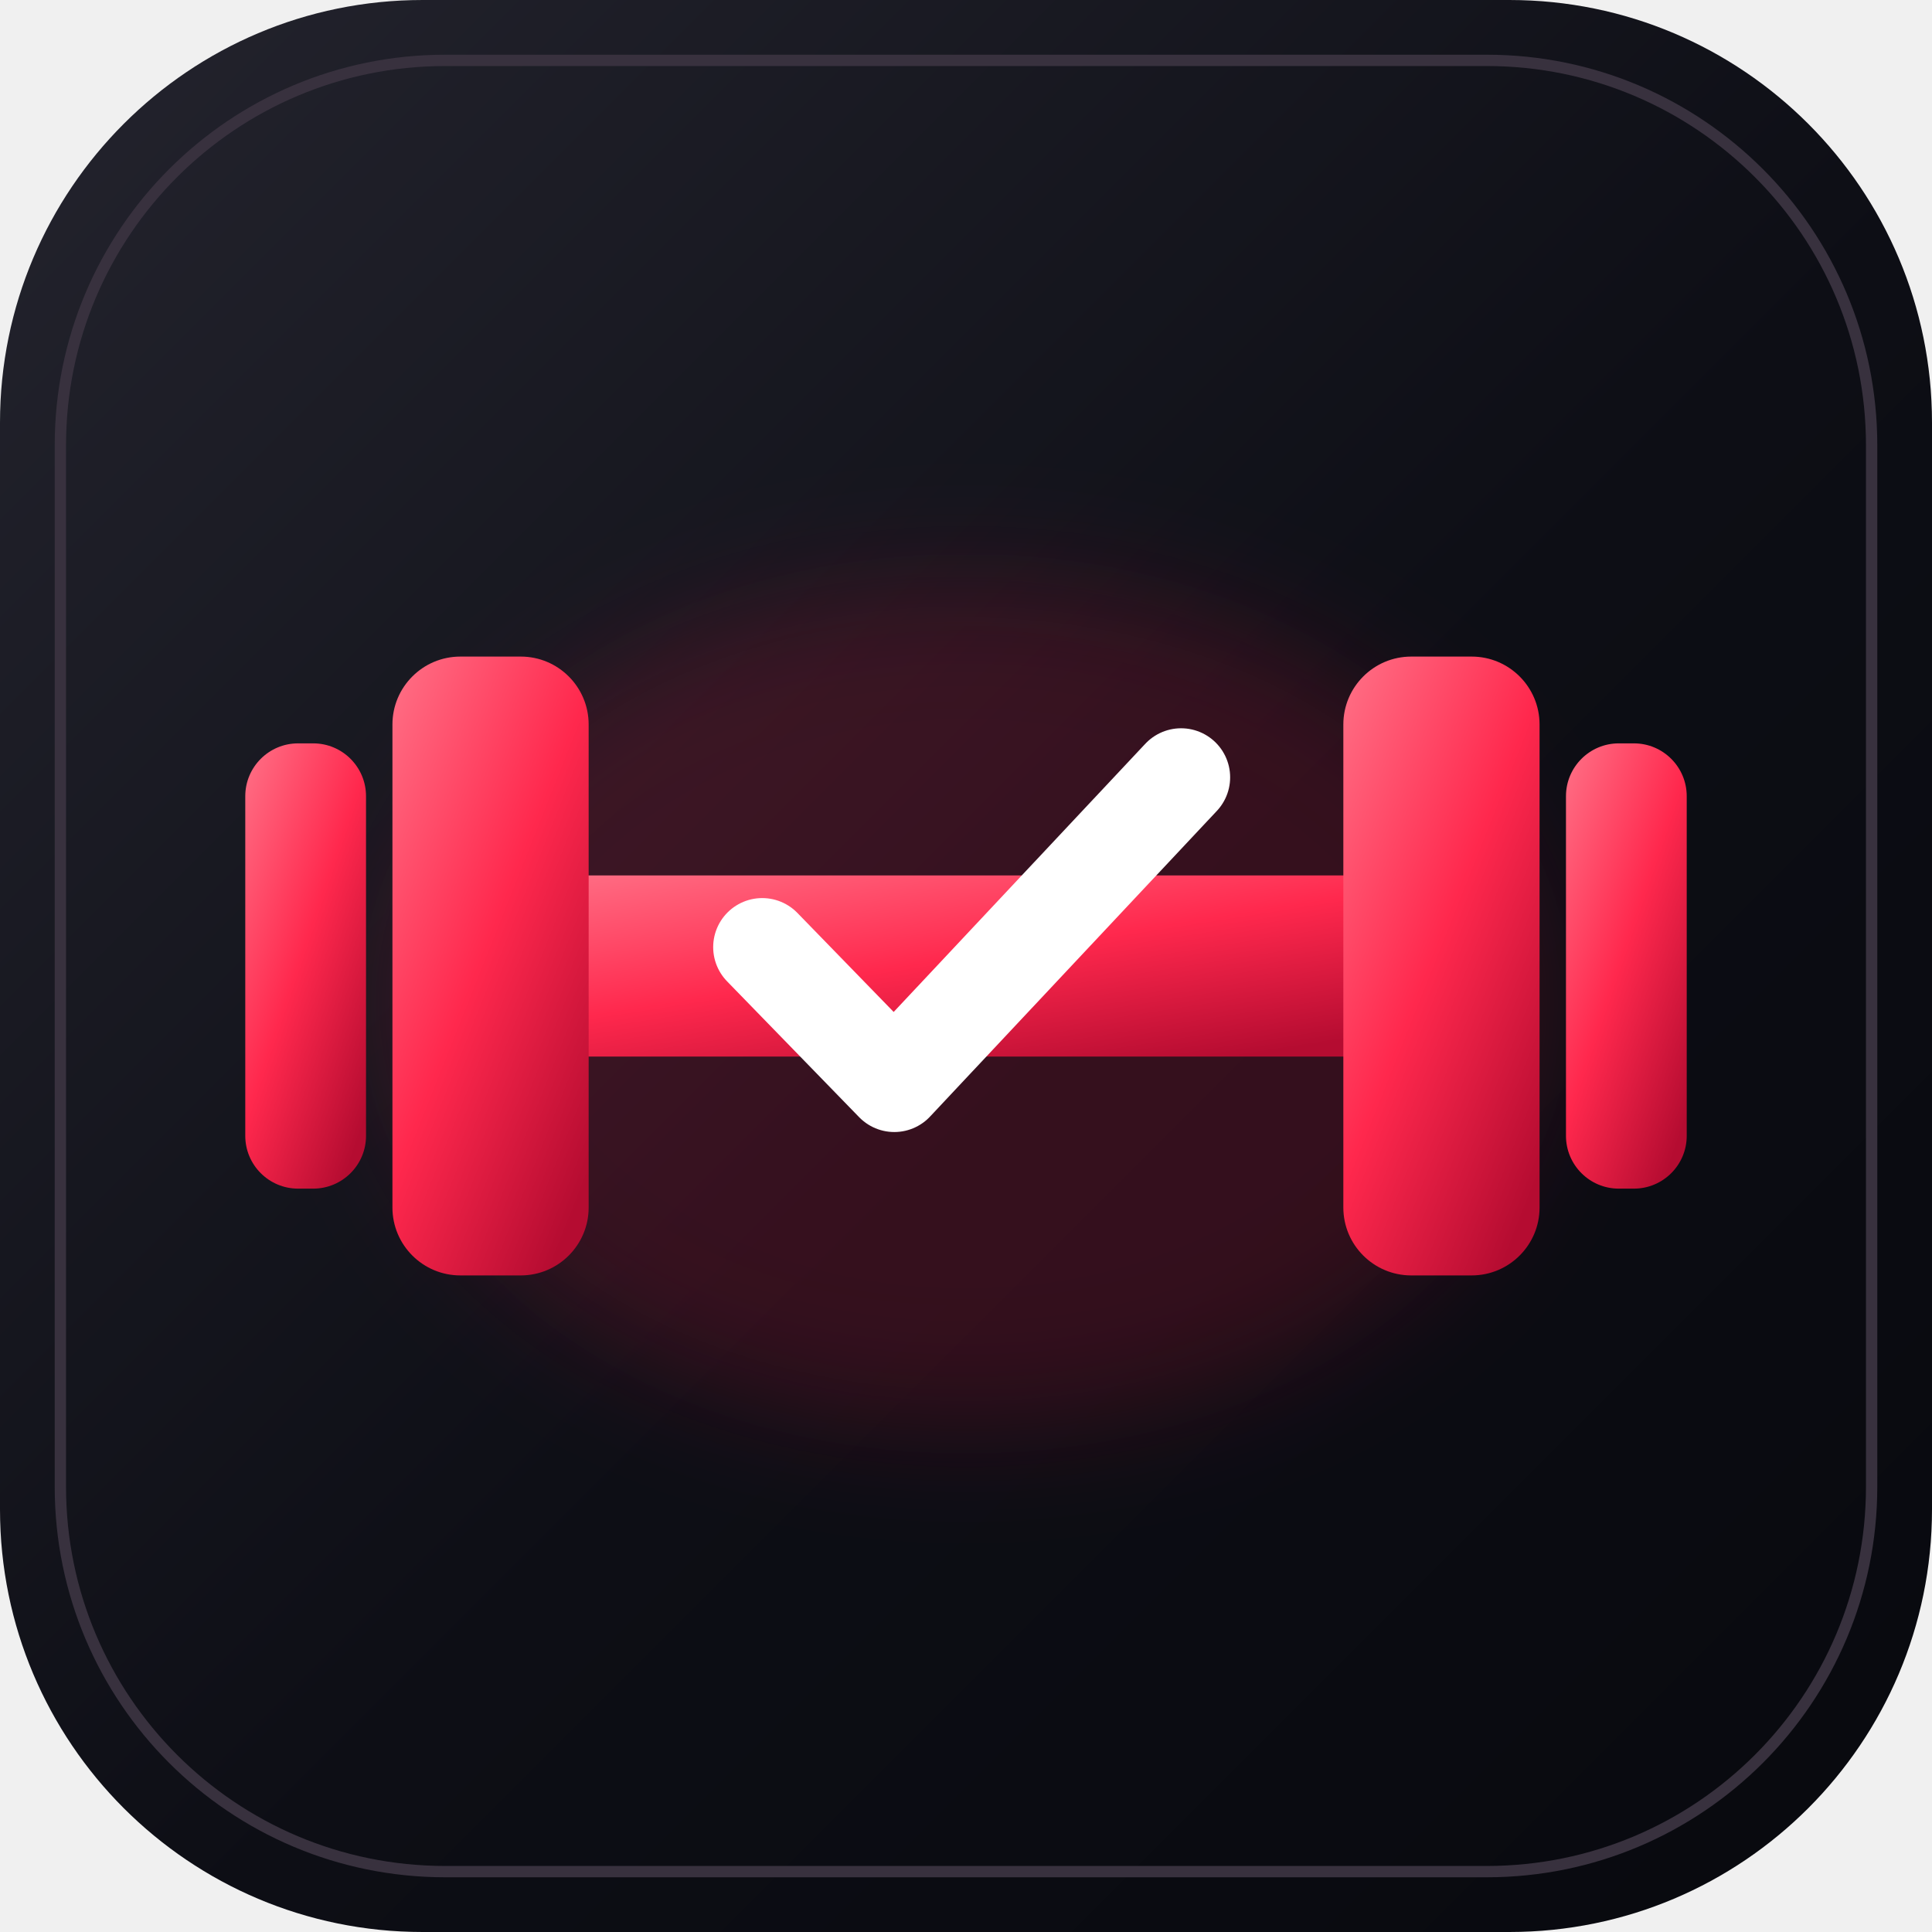
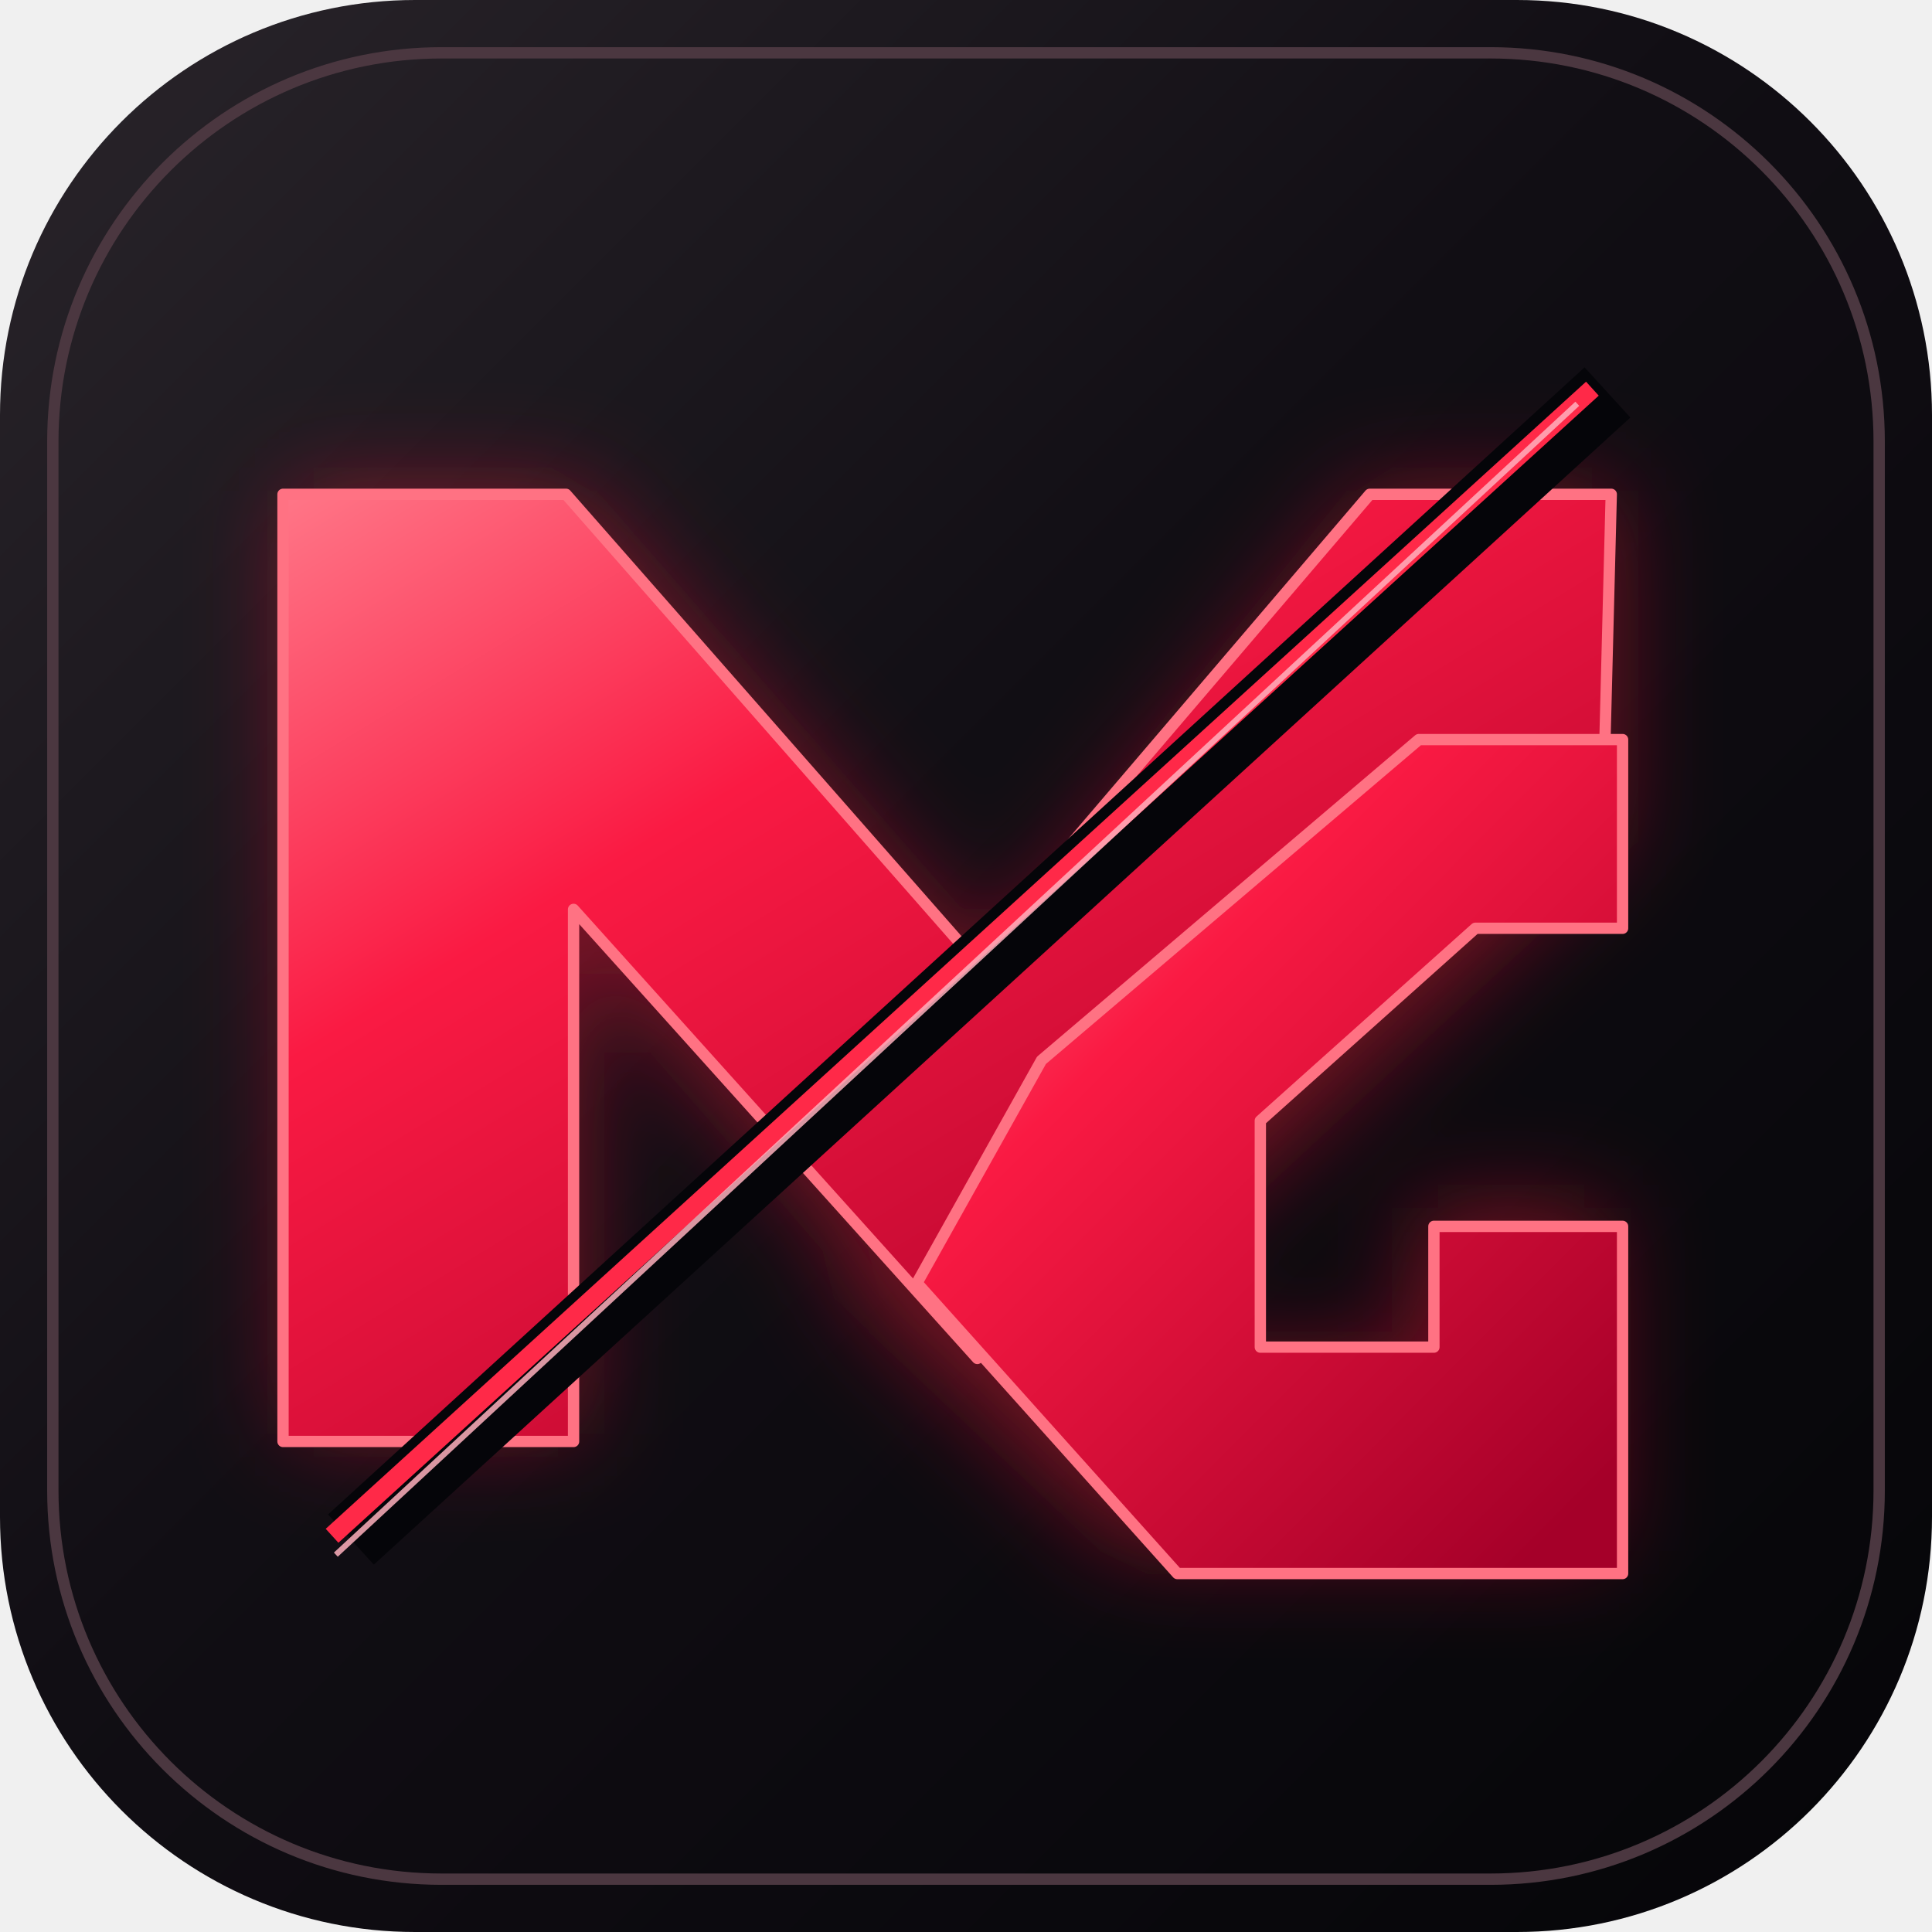
<svg xmlns="http://www.w3.org/2000/svg" viewBox="0 0 512 512">
  <defs>
    <linearGradient id="bg" x1="0" y1="0" x2="1" y2="1">
-       <stop stop-color="#24242e" />
-       <stop offset=".55" stop-color="#0d0e15" />
-       <stop offset="1" stop-color="#08090e" />
+       <stop stop-color="#2a252b" />
+       <stop offset=".45" stop-color="#110e14" />
+       <stop offset="1" stop-color="#050508" />
    </linearGradient>
-     <linearGradient id="red" x1="0" y1="0" x2=".8" y2="1">
-       <stop stop-color="#ff7187" />
-       <stop offset=".52" stop-color="#ff284d" />
-       <stop offset="1" stop-color="#b50c31" />
+     <linearGradient id="red" x1="0" y1="0" x2=".85" y2="1">
+       <stop stop-color="#ff7788" />
+       <stop offset=".35" stop-color="#fa1a43" />
+       <stop offset="1" stop-color="#a50029" />
    </linearGradient>
-     <filter id="glow" x="-40%" y="-60%" width="180%" height="220%">
-       <feGaussianBlur stdDeviation="15" />
+     <filter id="glow" x="-30%" y="-30%" width="160%" height="160%">
+       <feGaussianBlur stdDeviation="13" />
    </filter>
  </defs>
-   <rect width="512" height="512" rx="112" fill="url(#bg)" />
-   <rect x="16" y="16" width="480" height="480" rx="102" fill="none" stroke="#38313e" stroke-width="3" />
-   <ellipse cx="256" cy="266" rx="154" ry="112" fill="#f71944" opacity=".17" filter="url(#glow)" />
-   <g fill="url(#red)">
-     <rect x="134" y="232" width="244" height="48" rx="20" />
-     <rect x="104" y="174" width="52" height="164" rx="18" />
-     <rect x="65" y="197" width="32" height="118" rx="14" />
-     <rect x="356" y="174" width="52" height="164" rx="18" />
-     <rect x="415" y="197" width="32" height="118" rx="14" />
+   <rect width="512" height="512" rx="110" fill="url(#bg)" />
+   <rect x="14" y="14" width="484" height="484" rx="103" fill="none" stroke="#4b3740" stroke-width="3" />
+   <g opacity=".43" filter="url(#glow)" fill="#ff123b">
+     <path d="M77 380V130h75l110 126 101-126h65v93L263 376l-109-125v129Z" />
+     <path d="M261 267 362 177h65v44H384L299 299v60h76v-39h51v91H298l-74-70Z" />
  </g>
-   <path d="m202 251 35 36 76-81" fill="none" stroke="#fff" stroke-width="26" stroke-linecap="round" stroke-linejoin="round" />
+   <g fill="url(#red)" stroke="#ff7283" stroke-width="3" stroke-linejoin="round">
+     <path d="M75 382V131h75l108 123 105-123h64l-2 78-166 151-107-119v141h-77Z" />
+     <path d="m276 281 100-85h54v50h-39l-57 51v60h46v-32h50v92H312l-69-77Z" />
+   </g>
+   <path d="M93 408 426 104" stroke="#050509" stroke-width="18" />
+   <path d="M88 407 422 103" stroke="#ff2948" stroke-width="5" />
+   <path d="M89 412 418 107" stroke="#ffb0bd" stroke-width="1.5" opacity=".85" />
</svg>
